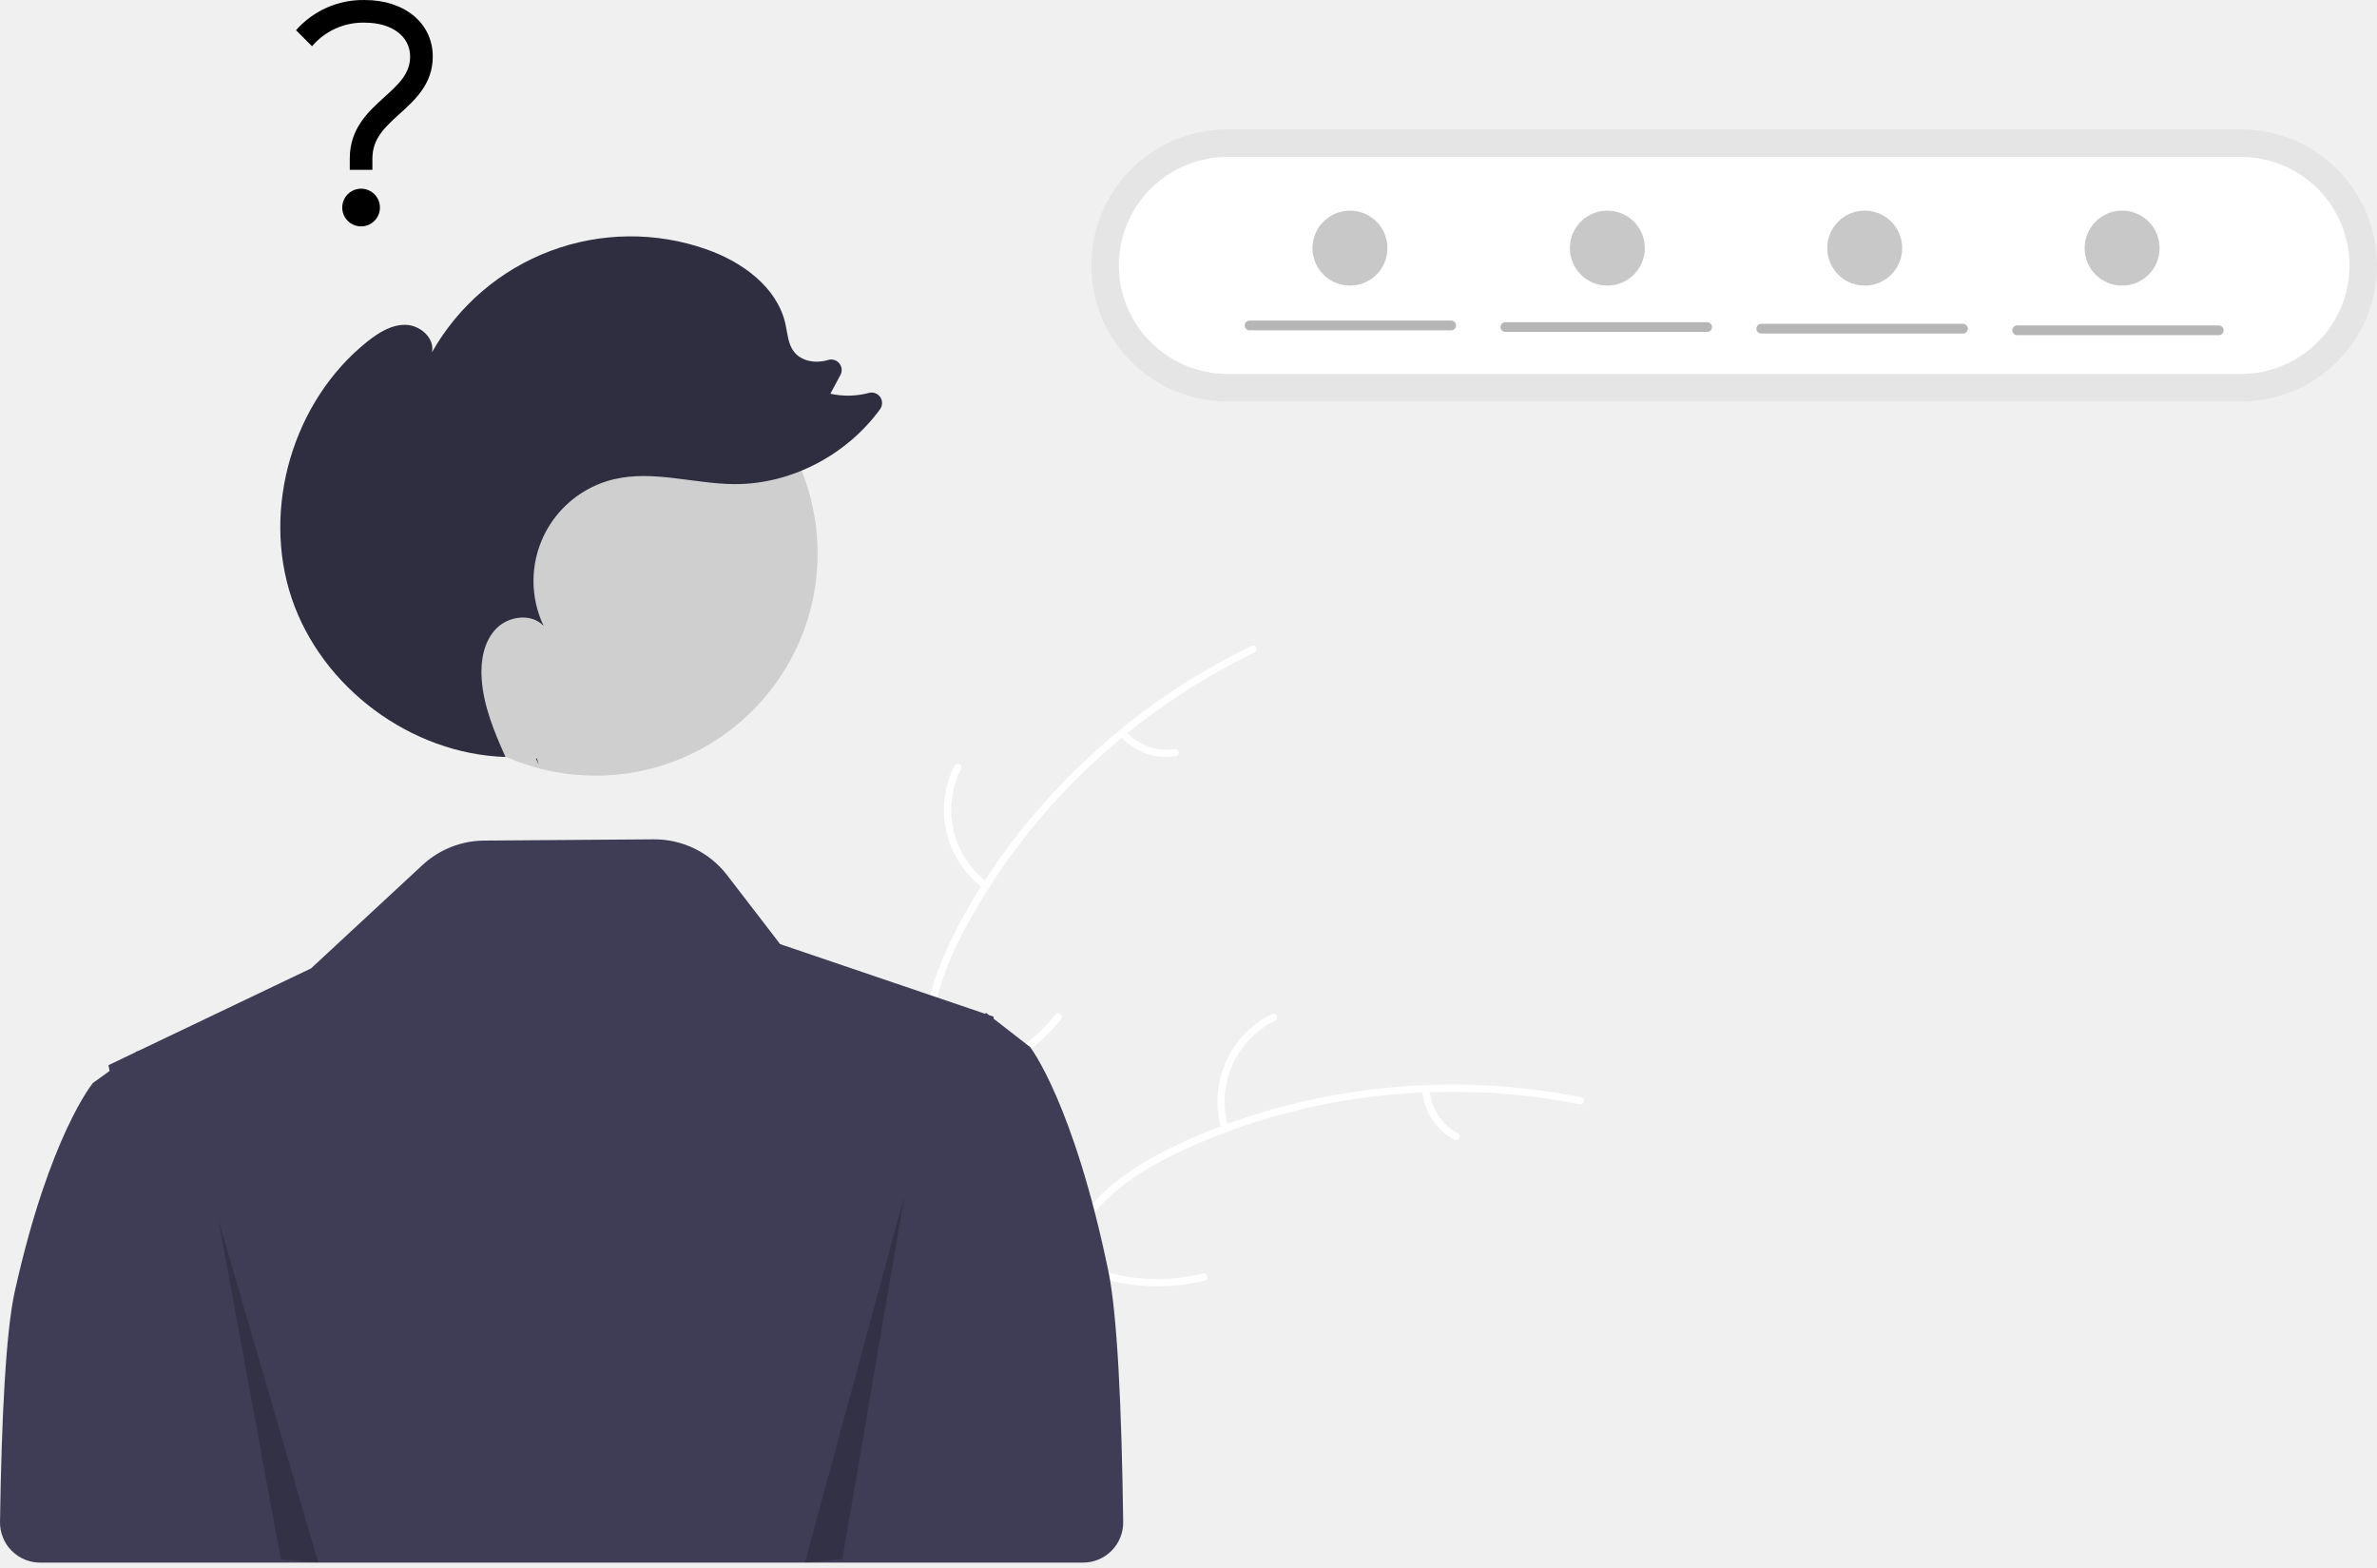
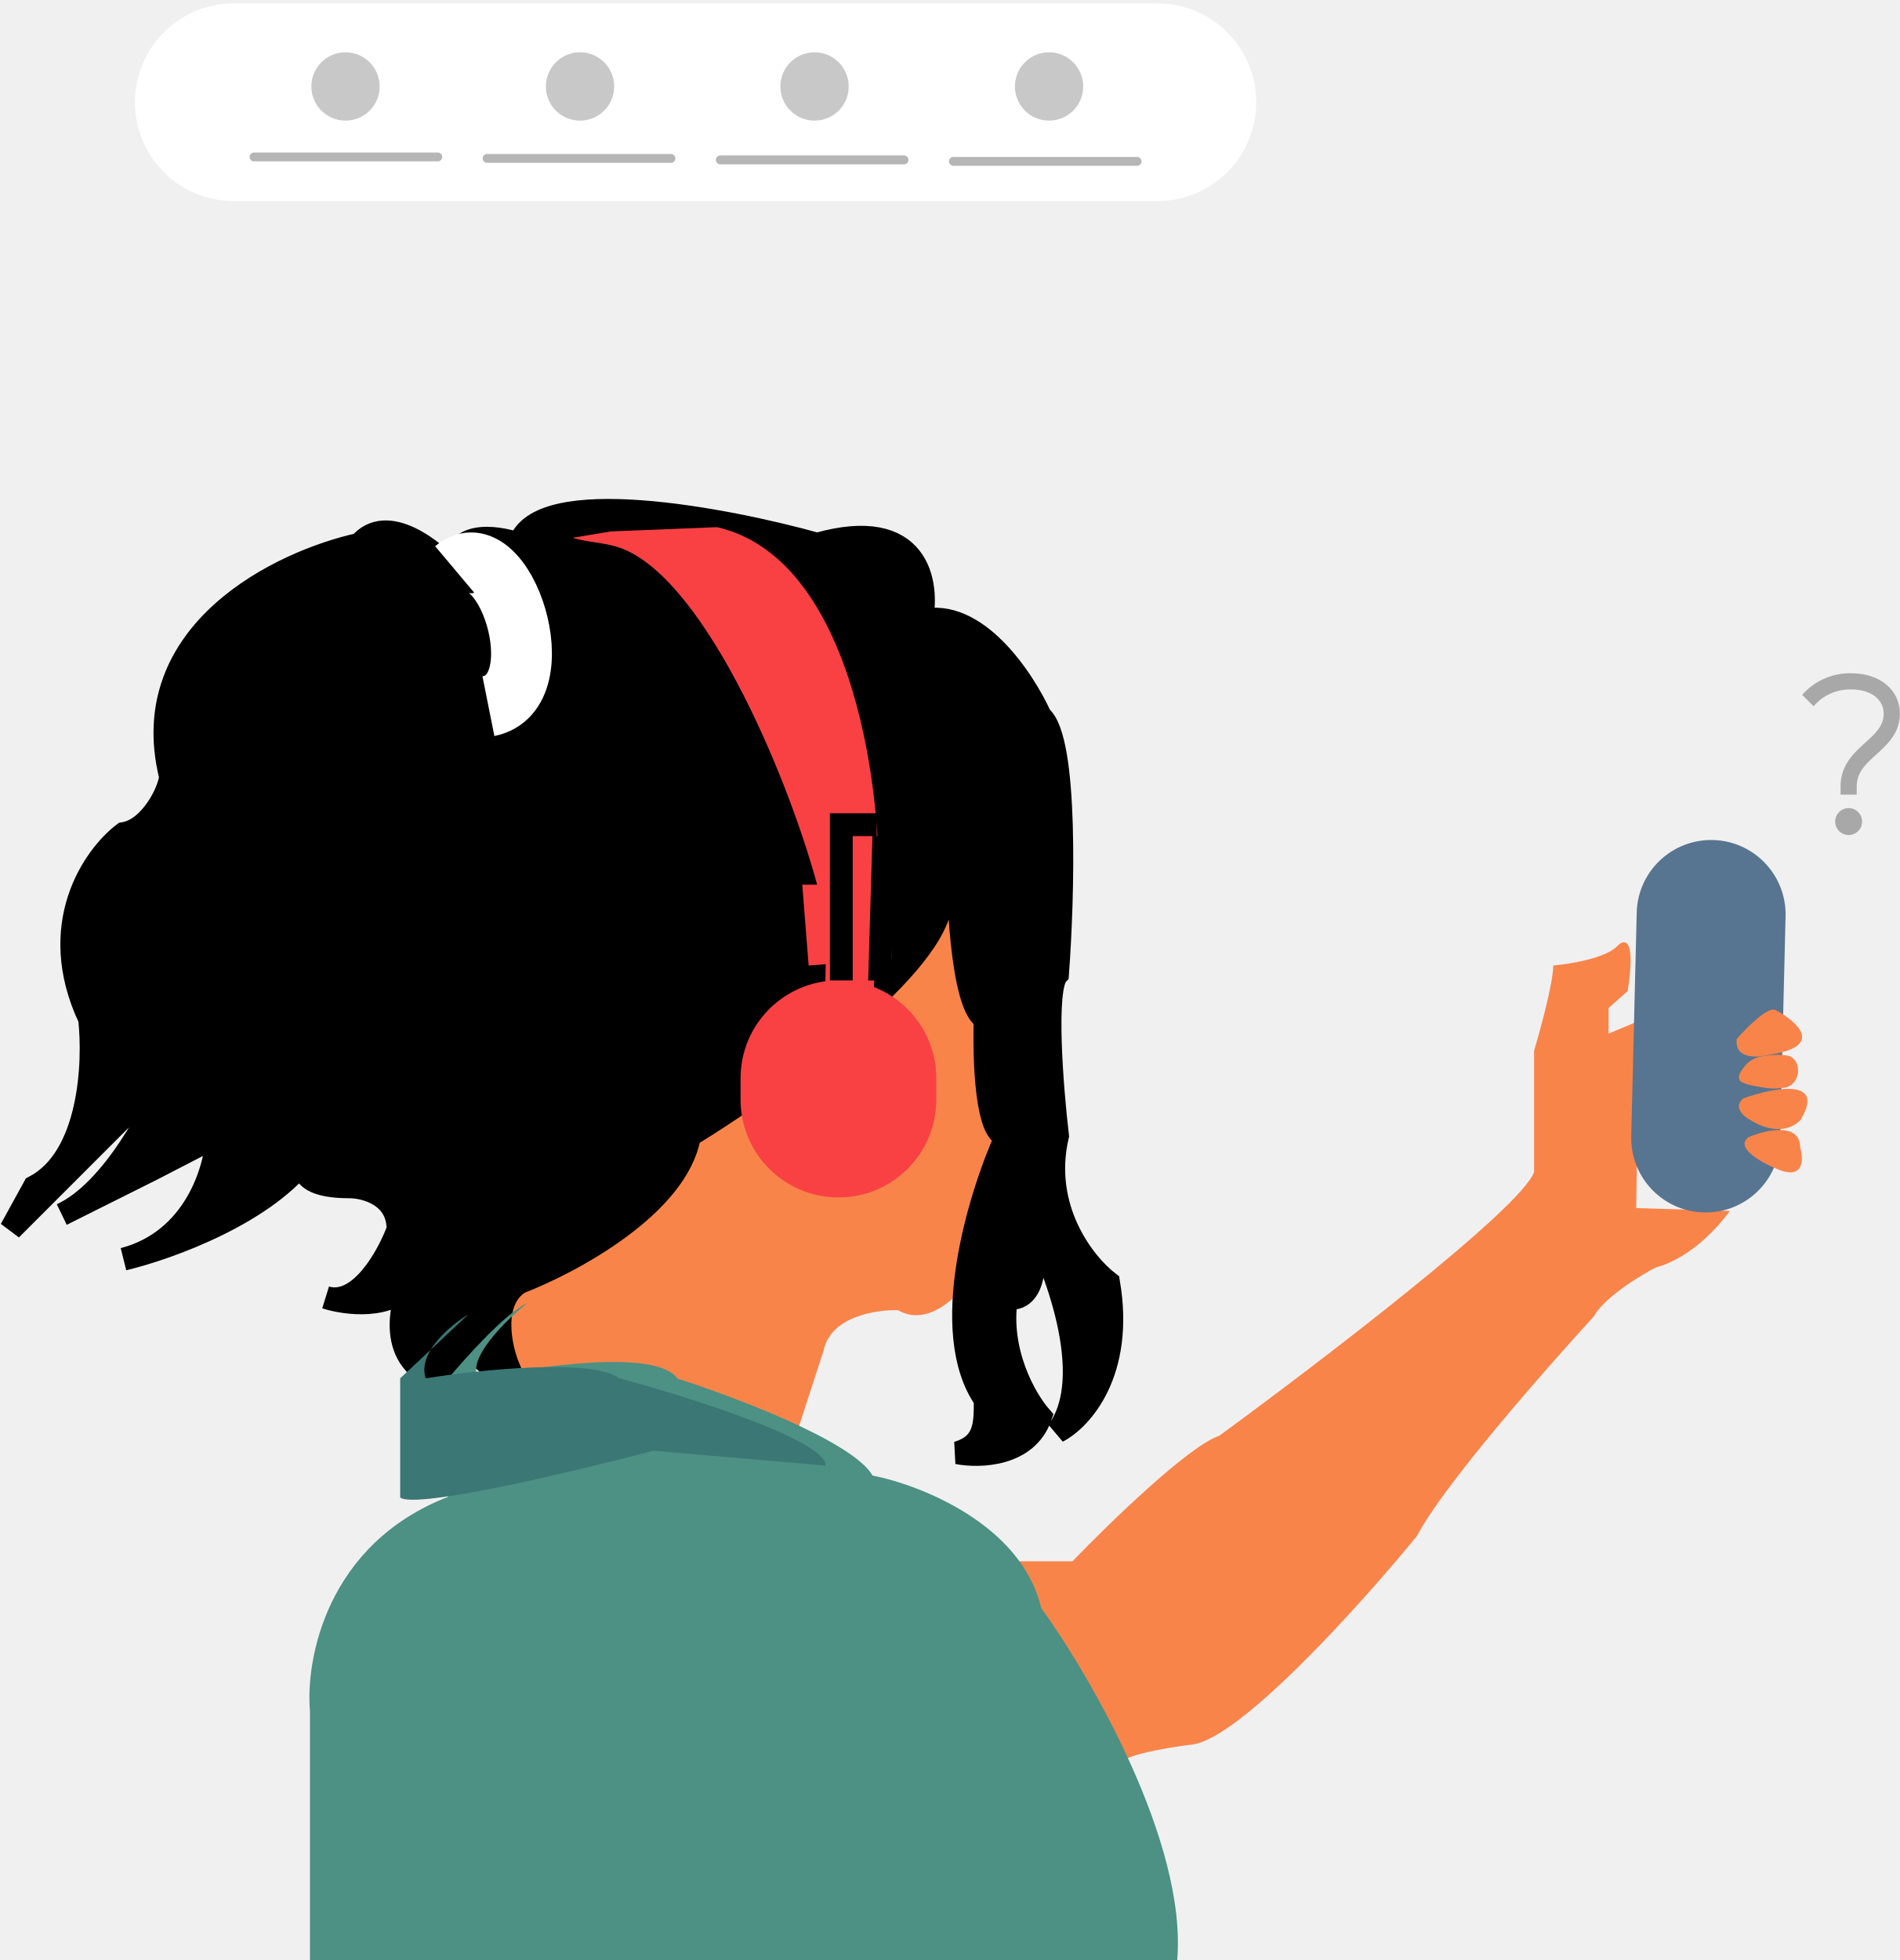
- <svg xmlns="http://www.w3.org/2000/svg" width="273" height="180" viewBox="0 0 273 180" fill="none">
-   <path d="M97.925 102.438C107.281 85.981 125.127 73.344 144.019 74.561C130.084 89.715 121.958 109.309 121.079 129.878C120.769 137.811 121.25 146.668 115.982 152.608C112.705 156.305 107.695 158.095 102.769 158.47C97.843 158.846 92.918 157.956 88.058 157.07L86.879 157.432C86.43 138.506 88.569 118.896 97.925 102.438Z" fill="#F0F0F0" />
-   <path d="M144.047 74.957C130.077 81.683 118.165 92.915 110.852 106.613C109.271 109.574 107.925 112.716 107.338 116.038C106.751 119.361 107.161 122.525 108.296 125.682C109.334 128.567 110.73 131.399 111.048 134.486C111.383 137.741 110.186 140.784 108.03 143.199C105.393 146.154 101.851 147.986 98.325 149.656C94.41 151.51 90.314 153.375 87.542 156.836C87.206 157.255 86.575 156.71 86.91 156.291C91.734 150.269 99.992 149.137 105.719 144.286C108.391 142.022 110.397 138.939 110.27 135.328C110.159 132.169 108.723 129.248 107.647 126.335C106.517 123.277 105.953 120.202 106.359 116.941C106.773 113.605 107.999 110.404 109.497 107.415C112.876 100.674 117.501 94.486 122.798 89.136C128.886 82.987 135.982 77.924 143.777 74.168C144.26 73.935 144.527 74.727 144.047 74.957Z" fill="white" />
-   <path d="M112.994 102.035C110.853 100.469 109.337 98.193 108.719 95.612C108.101 93.032 108.42 90.317 109.619 87.95C109.863 87.472 110.618 87.829 110.373 88.308C109.252 90.51 108.955 93.039 109.536 95.441C110.117 97.842 111.536 99.957 113.539 101.403C113.974 101.718 113.427 102.348 112.994 102.035Z" fill="white" />
-   <path d="M107.577 124.288C112.944 123.503 117.818 120.725 121.227 116.507C121.564 116.089 122.196 116.635 121.859 117.053C118.303 121.435 113.225 124.316 107.638 125.12C107.106 125.196 107.048 124.363 107.577 124.288V124.288Z" fill="white" />
-   <path d="M129.298 84.013C130.001 84.792 130.886 85.384 131.873 85.736C132.861 86.088 133.921 86.189 134.957 86.031C135.488 85.948 135.546 86.781 135.018 86.863C133.872 87.033 132.702 86.92 131.61 86.533C130.518 86.146 129.537 85.498 128.753 84.645C128.673 84.571 128.623 84.469 128.615 84.359C128.607 84.25 128.641 84.142 128.71 84.057C128.783 83.973 128.885 83.922 128.995 83.914C129.105 83.906 129.214 83.942 129.298 84.013Z" fill="white" />
-   <path d="M181.608 126.479C181.278 126.54 180.947 126.602 180.614 126.669C176.178 127.516 171.818 128.721 167.577 130.273C167.248 130.388 166.915 130.509 166.589 130.633C156.412 134.482 147.038 140.187 138.943 147.457C135.725 150.354 132.732 153.49 129.989 156.841C126.202 161.468 122.464 166.786 117.515 169.803C117.002 170.124 116.47 170.412 115.921 170.667L87.412 158.842C87.361 158.782 87.306 158.729 87.255 158.67L86.095 158.249C86.224 158.067 86.362 157.88 86.492 157.697C86.566 157.591 86.647 157.488 86.722 157.381C86.773 157.311 86.826 157.241 86.868 157.175C86.885 157.152 86.903 157.129 86.917 157.112C86.96 157.046 87.007 156.989 87.047 156.929C87.816 155.883 88.594 154.841 89.38 153.803C89.383 153.796 89.383 153.797 89.392 153.793C95.405 145.896 102.129 138.431 109.773 132.225C110.003 132.038 110.236 131.845 110.479 131.663C113.94 128.885 117.622 126.394 121.489 124.216C123.61 123.029 125.79 121.952 128.021 120.986C133.788 118.502 139.91 116.94 146.163 116.359C158.627 115.201 171.323 118.043 180.883 125.874C181.128 126.074 181.366 126.272 181.608 126.479Z" fill="#F0F0F0" />
-   <path d="M181.394 126.814C166.19 123.773 149.917 125.569 135.831 132.104C132.785 133.517 129.819 135.215 127.35 137.514C124.88 139.814 123.303 142.587 122.309 145.79C121.4 148.719 120.81 151.82 119.205 154.477C117.513 157.278 114.725 158.987 111.55 159.617C107.665 160.389 103.734 159.718 99.913 158.929C95.671 158.053 91.278 157.075 86.98 158.17C86.46 158.302 86.284 157.487 86.804 157.354C94.282 155.45 101.557 159.518 109.05 159.093C112.546 158.894 116.004 157.641 118.077 154.68C119.891 152.092 120.502 148.895 121.397 145.921C122.336 142.799 123.738 140.004 126.024 137.645C128.364 135.231 131.27 133.413 134.266 131.929C141.022 128.581 148.44 126.424 155.891 125.342C164.454 124.098 173.167 124.327 181.653 126.021C182.179 126.126 181.916 126.919 181.394 126.814V126.814Z" fill="white" />
-   <path d="M140.297 129.738C139.53 127.199 139.691 124.469 140.75 122.036C141.81 119.604 143.7 117.628 146.082 116.46C146.565 116.226 146.952 116.965 146.469 117.2C144.248 118.283 142.488 120.124 141.506 122.391C140.524 124.658 140.384 127.202 141.113 129.562C141.27 130.076 140.454 130.249 140.297 129.738Z" fill="white" />
-   <path d="M122.574 144.245C127.331 146.849 132.895 147.566 138.157 146.251C138.678 146.12 138.854 146.936 138.333 147.066C132.855 148.425 127.066 147.667 122.122 144.946C121.651 144.686 122.106 143.986 122.574 144.245Z" fill="white" />
-   <path d="M164.165 125.166C164.257 126.21 164.607 127.216 165.184 128.091C165.761 128.967 166.546 129.686 167.469 130.184C167.943 130.437 167.488 131.137 167.017 130.885C165.999 130.33 165.133 129.535 164.494 128.569C163.855 127.603 163.462 126.495 163.35 125.342C163.33 125.234 163.352 125.123 163.412 125.031C163.471 124.938 163.563 124.872 163.67 124.846C163.778 124.823 163.89 124.844 163.983 124.904C164.076 124.964 164.142 125.058 164.165 125.166Z" fill="white" />
-   <path d="M127.299 145.989C123.307 126.684 118.316 120.247 118.316 120.247L116.409 118.769L114.116 116.987L114.127 116.759L113.584 116.574L113.456 116.474L113.246 116.314L113.213 116.35L113.142 116.423L102.766 112.897L89.603 108.425L83.508 100.503C82.515 99.212 81.237 98.169 79.774 97.456C78.31 96.742 76.702 96.377 75.074 96.389L55.607 96.533C52.975 96.552 50.445 97.556 48.516 99.346L35.721 111.214L15.783 120.736L15.749 120.703L15.54 120.852L12.46 122.325L12.587 122.987L10.68 124.363C10.68 124.363 5.689 130.352 1.697 148.315C0.681 152.886 0.181 162.69 0.001 174.773C-0.009 175.384 0.104 175.991 0.332 176.558C0.559 177.125 0.897 177.642 1.326 178.077C1.755 178.513 2.266 178.858 2.83 179.095C3.394 179.331 3.999 179.452 4.61 179.453H111.099V179.453H124.39C125.001 179.452 125.606 179.331 126.169 179.095C126.733 178.859 127.244 178.514 127.673 178.079C128.102 177.644 128.44 177.128 128.668 176.561C128.896 175.994 129.009 175.388 129 174.777C128.824 161.63 128.324 150.946 127.299 145.989Z" fill="#3F3D56" />
-   <path d="M140.962 14.861C136.819 14.861 132.846 16.507 129.916 19.436C126.987 22.366 125.341 26.339 125.341 30.482C125.341 34.625 126.987 38.599 129.916 41.528C132.846 44.458 136.819 46.104 140.962 46.104H257.379C261.522 46.104 265.495 44.458 268.425 41.528C271.354 38.599 273 34.625 273 30.482C273 26.339 271.354 22.366 268.425 19.436C265.495 16.507 261.522 14.861 257.379 14.861H140.962Z" fill="#E5E5E5" />
-   <path d="M140.962 18.022C137.658 18.022 134.489 19.335 132.152 21.672C129.815 24.008 128.502 27.177 128.502 30.482C128.502 33.787 129.815 36.956 132.152 39.293C134.489 41.629 137.658 42.942 140.962 42.942H257.379C260.683 42.942 263.852 41.629 266.189 39.293C268.526 36.956 269.839 33.787 269.839 30.482C269.839 27.177 268.526 24.008 266.189 21.672C263.852 19.335 260.683 18.022 257.379 18.022H140.962Z" fill="white" />
-   <path d="M68.397 89.076C82.483 89.076 93.901 77.658 93.901 63.572C93.901 49.487 82.483 38.069 68.397 38.069C54.312 38.069 42.894 49.487 42.894 63.572C42.894 77.658 54.312 89.076 68.397 89.076Z" fill="#CFCFCF" />
-   <path d="M61.873 87.827C61.764 87.587 61.656 87.346 61.547 87.105C61.589 87.106 61.63 87.112 61.672 87.113L61.873 87.827Z" fill="#2F2E41" />
-   <path d="M42.185 39.229C43.475 38.2 44.983 37.253 46.632 37.306C48.281 37.36 49.953 38.849 49.611 40.463C52.641 35.1 57.462 30.975 63.23 28.812C68.997 26.65 75.342 26.587 81.151 28.637C85.25 30.083 89.269 32.976 90.211 37.219C90.453 38.309 90.504 39.503 91.184 40.387C92.042 41.502 93.683 41.755 95.034 41.362C95.047 41.359 95.061 41.355 95.074 41.351C95.302 41.273 95.549 41.265 95.781 41.329C96.014 41.392 96.222 41.524 96.379 41.707C96.536 41.891 96.634 42.117 96.661 42.356C96.688 42.596 96.642 42.838 96.53 43.052L95.37 45.215C96.832 45.54 98.351 45.508 99.798 45.12C100.038 45.057 100.292 45.07 100.525 45.157C100.758 45.244 100.958 45.401 101.098 45.606C101.238 45.812 101.311 46.055 101.307 46.303C101.303 46.552 101.223 46.793 101.077 46.994C97.252 52.244 90.864 55.635 84.344 55.595C79.71 55.566 75.028 53.969 70.519 55.035C68.774 55.447 67.144 56.245 65.748 57.369C64.352 58.494 63.225 59.917 62.45 61.533C61.676 63.15 61.273 64.92 61.271 66.712C61.27 68.505 61.67 70.275 62.442 71.893C61.056 70.378 58.378 70.737 56.961 72.222C55.544 73.708 55.177 75.926 55.32 77.974C55.538 81.107 56.765 84.059 58.059 86.932C47.211 86.59 36.95 78.98 33.495 68.687C30.027 58.351 33.662 46.028 42.185 39.229Z" fill="#2F2E41" />
-   <path opacity="0.2" d="M25.102 140.16L32.255 179.079L36.547 179.452L25.102 140.16Z" fill="black" />
-   <path opacity="0.2" d="M103.894 137.225L96.741 179.051L92.449 179.452L103.894 137.225Z" fill="black" />
-   <path d="M166.677 37.933H143.515C143.441 37.933 143.368 37.919 143.3 37.891C143.232 37.864 143.17 37.822 143.118 37.771C143.066 37.719 143.024 37.657 142.996 37.589C142.968 37.521 142.953 37.448 142.953 37.375C142.953 37.301 142.968 37.228 142.996 37.16C143.024 37.093 143.066 37.031 143.118 36.979C143.17 36.927 143.232 36.886 143.3 36.858C143.368 36.831 143.441 36.816 143.515 36.817H166.677C166.825 36.818 166.966 36.877 167.069 36.982C167.173 37.086 167.231 37.227 167.231 37.375C167.231 37.522 167.173 37.663 167.069 37.768C166.966 37.873 166.825 37.932 166.677 37.933Z" fill="#B6B6B6" />
-   <path d="M196.06 38.118H172.898C172.824 38.119 172.751 38.105 172.683 38.077C172.615 38.049 172.553 38.008 172.501 37.956C172.449 37.905 172.407 37.843 172.379 37.775C172.351 37.707 172.336 37.634 172.336 37.561C172.336 37.487 172.351 37.414 172.379 37.346C172.407 37.278 172.449 37.217 172.501 37.165C172.553 37.113 172.615 37.072 172.683 37.044C172.751 37.016 172.824 37.002 172.898 37.003H196.06C196.134 37.002 196.207 37.016 196.275 37.044C196.343 37.072 196.405 37.113 196.457 37.165C196.51 37.217 196.551 37.278 196.579 37.346C196.608 37.414 196.622 37.487 196.622 37.561C196.622 37.634 196.608 37.707 196.579 37.775C196.551 37.843 196.51 37.905 196.457 37.956C196.405 38.008 196.343 38.049 196.275 38.077C196.207 38.105 196.134 38.119 196.06 38.118Z" fill="#B6B6B6" />
-   <path d="M225.443 38.304H202.281C202.134 38.303 201.993 38.244 201.889 38.14C201.785 38.035 201.727 37.894 201.727 37.747C201.727 37.599 201.785 37.458 201.889 37.353C201.993 37.249 202.134 37.19 202.281 37.189H225.443C225.517 37.188 225.59 37.202 225.658 37.23C225.726 37.258 225.788 37.299 225.84 37.351C225.893 37.403 225.934 37.464 225.962 37.532C225.991 37.6 226.005 37.673 226.005 37.747C226.005 37.82 225.991 37.893 225.962 37.961C225.934 38.029 225.893 38.091 225.84 38.142C225.788 38.194 225.726 38.235 225.658 38.263C225.59 38.291 225.517 38.305 225.443 38.304H225.443Z" fill="#B6B6B6" />
-   <path d="M254.826 38.49H231.664C231.516 38.489 231.376 38.43 231.272 38.326C231.168 38.221 231.11 38.08 231.11 37.932C231.11 37.785 231.168 37.644 231.272 37.539C231.376 37.435 231.516 37.376 231.664 37.374H254.826C254.974 37.376 255.115 37.435 255.218 37.539C255.322 37.644 255.38 37.785 255.38 37.932C255.38 38.08 255.322 38.221 255.218 38.326C255.115 38.43 254.974 38.489 254.826 38.49Z" fill="#B6B6B6" />
-   <path d="M155.045 32.798C157.422 32.798 159.35 30.871 159.35 28.493C159.35 26.116 157.422 24.188 155.045 24.188C152.667 24.188 150.74 26.116 150.74 28.493C150.74 30.871 152.667 32.798 155.045 32.798Z" fill="#C8C8C8" />
-   <path d="M184.605 32.798C186.983 32.798 188.91 30.871 188.91 28.493C188.91 26.116 186.983 24.188 184.605 24.188C182.228 24.188 180.301 26.116 180.301 28.493C180.301 30.871 182.228 32.798 184.605 32.798Z" fill="#C8C8C8" />
-   <path d="M214.166 32.798C216.544 32.798 218.471 30.871 218.471 28.493C218.471 26.116 216.544 24.188 214.166 24.188C211.788 24.188 209.861 26.116 209.861 28.493C209.861 30.871 211.788 32.798 214.166 32.798Z" fill="#C8C8C8" />
-   <path d="M243.727 32.798C246.104 32.798 248.031 30.871 248.031 28.493C248.031 26.116 246.104 24.188 243.727 24.188C241.349 24.188 239.422 26.116 239.422 28.493C239.422 30.871 241.349 32.798 243.727 32.798Z" fill="#C8C8C8" />
-   <path d="M42.771 19.501H40.171V18.201C40.171 14.751 42.294 12.828 44.169 11.131C45.743 9.705 47.104 8.473 47.104 6.502C47.104 4.169 45.014 2.602 41.904 2.602C40.755 2.571 39.614 2.797 38.564 3.266C37.514 3.734 36.583 4.431 35.838 5.307L34 3.469C34.985 2.35 36.203 1.46 37.569 0.861C38.934 0.263 40.414 -0.03 41.904 0.003C46.497 0.003 49.703 2.675 49.703 6.502C49.703 9.626 47.69 11.45 45.914 13.058C44.227 14.585 42.771 15.904 42.771 18.201V19.501Z" fill="black" />
-   <path d="M41.471 26C41.042 26 40.623 25.873 40.267 25.635C39.911 25.397 39.633 25.058 39.469 24.663C39.305 24.267 39.262 23.831 39.346 23.411C39.429 22.991 39.636 22.605 39.939 22.302C40.242 21.998 40.628 21.792 41.048 21.709C41.468 21.625 41.904 21.668 42.3 21.832C42.696 21.996 43.034 22.274 43.272 22.63C43.51 22.986 43.637 23.405 43.637 23.834C43.637 24.408 43.408 24.959 43.002 25.365C42.596 25.771 42.045 25.999 41.471 26Z" fill="black" />
+ <svg xmlns="http://www.w3.org/2000/svg" width="350" height="361" viewBox="0 0 350 361" fill="none">
+   <path d="M43.068 0.621C38.238 0.621 33.606 2.539 30.191 5.954C26.776 9.37 24.857 14.002 24.857 18.831C24.857 23.661 26.776 28.293 30.191 31.708C33.606 35.123 38.238 37.042 43.068 37.042H213.215C218.045 37.042 222.677 35.123 226.092 31.708C229.507 28.293 231.426 23.661 231.426 18.831C231.426 14.002 229.507 9.37 226.092 5.954C222.677 2.539 218.045 0.621 213.215 0.621H43.068Z" fill="white" />
+   <path d="M80.652 29.72H46.799C46.691 29.721 46.585 29.701 46.485 29.66C46.386 29.619 46.295 29.559 46.219 29.484C46.142 29.408 46.082 29.318 46.041 29.218C45.999 29.119 45.978 29.013 45.978 28.905C45.978 28.797 45.999 28.691 46.041 28.592C46.082 28.492 46.142 28.402 46.219 28.326C46.295 28.251 46.386 28.191 46.485 28.15C46.585 28.109 46.691 28.089 46.799 28.09H80.652C80.867 28.091 81.073 28.178 81.225 28.33C81.377 28.483 81.462 28.69 81.462 28.905C81.462 29.12 81.377 29.327 81.225 29.48C81.073 29.632 80.867 29.719 80.652 29.72Z" fill="#B6B6B6" />
+   <path d="M123.596 29.992H89.743C89.635 29.993 89.529 29.972 89.429 29.931C89.329 29.891 89.239 29.831 89.163 29.755C89.086 29.679 89.026 29.589 88.984 29.49C88.943 29.39 88.922 29.284 88.922 29.177C88.922 29.069 88.943 28.962 88.984 28.863C89.026 28.764 89.086 28.674 89.163 28.598C89.239 28.522 89.329 28.462 89.429 28.422C89.529 28.381 89.635 28.36 89.743 28.361H123.596C123.703 28.36 123.81 28.381 123.91 28.422C124.009 28.462 124.1 28.522 124.176 28.598C124.252 28.674 124.313 28.764 124.354 28.863C124.395 28.962 124.417 29.069 124.417 29.177C124.417 29.284 124.395 29.39 124.354 29.49C124.313 29.589 124.252 29.679 124.176 29.755C124.1 29.831 124.009 29.891 123.91 29.931C123.81 29.972 123.703 29.993 123.596 29.992V29.992Z" fill="#B6B6B6" />
+   <path d="M166.54 30.264H132.687C132.472 30.262 132.266 30.176 132.114 30.023C131.963 29.87 131.877 29.664 131.877 29.448C131.877 29.233 131.963 29.027 132.114 28.874C132.266 28.721 132.472 28.634 132.687 28.633H166.54C166.648 28.632 166.754 28.653 166.854 28.694C166.954 28.734 167.044 28.794 167.12 28.87C167.197 28.946 167.257 29.036 167.299 29.135C167.34 29.234 167.361 29.341 167.361 29.448C167.361 29.556 167.34 29.663 167.299 29.762C167.257 29.861 167.197 29.951 167.12 30.027C167.044 30.103 166.954 30.163 166.854 30.203C166.754 30.244 166.648 30.265 166.54 30.264H166.54Z" fill="#B6B6B6" />
+   <path d="M209.485 30.536H175.632C175.417 30.534 175.211 30.448 175.059 30.295C174.907 30.142 174.822 29.936 174.822 29.72C174.822 29.505 174.907 29.298 175.059 29.146C175.211 28.993 175.417 28.906 175.632 28.905H209.485C209.7 28.906 209.906 28.993 210.058 29.146C210.21 29.298 210.295 29.505 210.295 29.72C210.295 29.936 210.21 30.142 210.058 30.295C209.906 30.448 209.7 30.534 209.485 30.536Z" fill="#B6B6B6" />
+   <path d="M63.651 22.216C67.126 22.216 69.942 19.399 69.942 15.924C69.942 12.449 67.126 9.632 63.651 9.632C60.176 9.632 57.359 12.449 57.359 15.924C57.359 19.399 60.176 22.216 63.651 22.216Z" fill="#C8C8C8" />
+   <path d="M106.854 22.216C110.329 22.216 113.146 19.399 113.146 15.924C113.146 12.449 110.329 9.632 106.854 9.632C103.379 9.632 100.562 12.449 100.562 15.924C100.562 19.399 103.379 22.216 106.854 22.216Z" fill="#C8C8C8" />
+   <path d="M150.058 22.216C153.533 22.216 156.35 19.399 156.35 15.924C156.35 12.449 153.533 9.632 150.058 9.632C146.584 9.632 143.767 12.449 143.767 15.924C143.767 19.399 146.584 22.216 150.058 22.216Z" fill="#C8C8C8" />
+   <path d="M193.263 22.216C196.737 22.216 199.554 19.399 199.554 15.924C199.554 12.449 196.737 9.632 193.263 9.632C189.788 9.632 186.971 12.449 186.971 15.924C186.971 19.399 189.788 22.216 193.263 22.216Z" fill="#C8C8C8" />
+   <path d="M342.053 146.353H339.073V144.863C339.073 140.909 341.507 138.704 343.656 136.759C345.461 135.125 347.02 133.713 347.02 131.453C347.02 128.779 344.625 126.983 341.06 126.983C339.743 126.947 338.435 127.207 337.231 127.743C336.028 128.28 334.96 129.079 334.107 130.083L332 127.976C333.129 126.694 334.526 125.674 336.091 124.987C337.656 124.301 339.352 123.965 341.06 124.003C346.325 124.003 350 127.066 350 131.453C350 135.034 347.693 137.124 345.656 138.968C343.723 140.719 342.053 142.23 342.053 144.863V146.353Z" fill="black" fill-opacity="0.3" />
+   <path d="M340.563 153.803C340.072 153.803 339.592 153.657 339.184 153.384C338.775 153.111 338.457 152.723 338.269 152.27C338.081 151.816 338.032 151.316 338.128 150.835C338.224 150.353 338.46 149.911 338.807 149.563C339.155 149.216 339.597 148.979 340.079 148.884C340.561 148.788 341.06 148.837 341.514 149.025C341.967 149.213 342.355 149.531 342.628 149.94C342.901 150.348 343.047 150.828 343.047 151.319C343.046 151.978 342.784 152.609 342.318 153.074C341.853 153.54 341.222 153.802 340.563 153.803V153.803Z" fill="black" fill-opacity="0.3" />
+   <path d="M185.81 210.362C190.827 203.778 187.901 162.417 185.81 142.56L163.471 116.301L131.334 128.451L95.669 227.215L92.142 264.447H146.619L151.714 248.77C152.968 242.5 161.381 241.193 165.431 241.324C172.015 245.086 178.886 236.359 181.499 231.526C179.932 228.39 183.72 216.11 185.81 210.362Z" fill="#F9844A" />
+   <path d="M197.568 287.57H181.499C185.261 287.57 200.311 311.869 207.366 324.019C209.561 322.765 216.642 321.667 219.908 321.276C229 319.708 251.131 295.017 261.059 282.867C265.762 273.775 284.705 252.167 293.589 242.5C295.47 239.051 301.95 235.053 304.954 233.485C311.852 231.604 316.973 225.386 318.672 223.035L301.426 222.512L301.949 188.023L296.332 190.374V185.671L299.859 182.536C301.427 172.503 299.206 172.868 297.9 174.305C295.705 176.5 289.147 177.571 286.142 177.833C286.142 180.968 283.791 189.59 282.615 193.509V215.849C280.42 222.433 243.031 250.991 224.611 264.447C218.967 266.328 204.231 280.646 197.568 287.57Z" fill="#F9844A" />
+   <path d="M31.395 142.952C24.811 116.301 51.905 103.368 66.276 100.232C71.293 94.275 80.123 101.408 83.911 105.719C82.657 97.567 91.227 98.665 95.669 100.232C99.118 88.945 133.685 95.529 150.538 100.232C169.35 94.902 171.179 107.418 169.742 114.341C179.775 111.833 188.554 125.054 191.689 131.978C196.706 136.054 195.87 165.291 194.825 179.4C192.317 181.909 193.78 200.303 194.825 209.186C191.689 222.668 199.789 232.832 204.231 236.229C207.053 252.846 199.136 261.442 194.825 263.663C202.35 253.63 194.302 232.832 189.338 223.687C192.473 237.796 188.032 239.756 185.419 238.972C183.851 249.005 188.946 257.784 191.689 260.92C189.181 268.131 180.454 268.366 176.405 267.582C181.5 266.015 181.5 262.487 181.5 257.784C172.721 245.243 180.454 220.16 185.419 209.186C181.656 209.186 181.238 194.816 181.5 187.631C177.645 185.703 176.531 168.928 176.405 157.791V159.412L173.269 166.859C171.074 179.4 141.524 200.303 127.023 209.186C124.828 222.041 105.206 232.571 95.669 236.229C90.339 239.678 92.142 248.117 93.709 251.906C87.439 249.711 87.961 239.233 89.006 234.269C83.676 236.15 88.353 246.811 91.358 251.906C85.087 249.711 85.871 239.233 87.047 234.269C82.971 240.54 85.348 248.64 87.047 251.906C79.835 246.889 80.384 239.364 81.56 236.229C75.289 242.186 80.515 250.991 83.911 254.649C71.37 252.768 73.199 241.585 75.681 236.229C71.919 241.245 63.662 240.148 60.004 238.972C66.275 240.853 71.501 231.395 73.329 226.431C73.329 220.16 67.32 218.592 64.315 218.592C55.089 218.592 55.416 214.821 56.788 212.828C49.212 223.421 30.973 229.965 22.772 231.918C35.941 228.469 39.755 215.326 40.016 209.186L27.867 215.457L12.176 223.302C11.92 223.439 11.664 223.567 11.406 223.687L12.176 223.302C21.238 218.471 28.726 203.898 31.395 197.037L2 226.431L6.311 218.592C16.658 213.262 17.416 195.73 16.501 187.631C8.349 170.386 17.285 157.714 22.772 153.533C27.867 152.75 31.395 145.303 31.395 142.952Z" fill="black" />
+   <path d="M66.276 100.232C51.905 103.368 24.811 116.301 31.395 142.952C31.395 145.303 27.867 152.75 22.772 153.533C17.285 157.714 8.349 170.386 16.501 187.631C17.416 195.73 16.658 213.262 6.311 218.592L2 226.431L31.395 197.037C28.651 204.091 20.812 219.298 11.406 223.687L27.867 215.457L40.016 209.186C39.755 215.326 35.941 228.469 22.772 231.918C31.002 229.958 49.343 223.374 56.869 212.713C55.432 214.673 54.909 218.592 64.315 218.592C67.32 218.592 73.329 220.16 73.329 226.431C71.501 231.395 66.275 240.853 60.004 238.972C63.662 240.148 71.919 241.245 75.681 236.229C73.199 241.585 71.37 252.768 83.911 254.649C80.515 250.991 75.289 242.186 81.56 236.229C80.384 239.364 79.835 246.889 87.047 251.906C85.348 248.64 82.971 240.54 87.047 234.269C85.871 239.233 85.087 249.711 91.358 251.906C88.353 246.811 83.676 236.15 89.006 234.269C87.961 239.233 87.439 249.711 93.709 251.906C92.142 248.117 90.339 239.678 95.669 236.229C105.206 232.571 124.828 222.041 127.023 209.186C141.524 200.303 171.074 179.4 173.269 166.859L176.405 159.412V153.533C176.274 163.985 177.11 185.436 181.5 187.631C181.238 194.816 181.656 209.186 185.419 209.186C180.454 220.16 172.721 245.243 181.5 257.784C181.5 262.487 181.5 266.015 176.405 267.582C180.454 268.366 189.181 268.131 191.689 260.92C188.946 257.784 183.851 249.005 185.419 238.972C188.032 239.756 192.473 237.796 189.338 223.687C194.302 232.832 202.35 253.63 194.825 263.663C199.136 261.442 207.053 252.846 204.231 236.229C199.789 232.832 191.689 222.668 194.825 209.186C193.78 200.303 192.317 181.909 194.825 179.4C195.87 165.291 196.706 136.054 191.689 131.978C188.554 125.054 179.775 111.833 169.742 114.341C171.179 107.418 169.35 94.902 150.538 100.232C133.685 95.529 99.118 88.945 95.669 100.232C91.227 98.665 82.657 97.567 83.911 105.719C80.123 101.408 71.293 94.275 66.276 100.232Z" stroke="black" stroke-width="4.203" />
+   <path d="M57.111 315.299V361H216.873C218.669 339.412 200.91 308.77 191.805 296.147C188.214 280.827 169.606 273.514 160.751 271.773C157.159 265.506 135.309 257.265 124.833 253.928C120.942 248.357 98.767 251.607 88.166 253.928C85.772 250.446 93.155 243.192 97.146 240C93.255 241.741 85.796 250.011 82.554 253.928V275.691C60.105 284.396 56.239 305.723 57.111 315.299Z" fill="#4D9084" />
+   <path d="M152.106 269.934L120.361 267.191C105.99 270.979 76.544 278.008 73.722 275.813V253.865L79.37 248.57C81.077 245.768 84.228 243.329 86.264 242.108L79.37 248.57C78.338 250.265 77.834 252.093 78.425 253.865C88.223 252.298 109.073 250.103 114.09 253.865C126.762 257.262 152.106 265.231 152.106 269.934Z" fill="#3A7775" />
+   <rect x="301.857" y="154.383" width="27.434" height="68.614" rx="13.717" transform="rotate(1.4051 301.857 154.383)" fill="#577590" />
+   <path d="M331.634 211.365C331.634 206.661 325.363 208.098 322.228 209.405C319.406 211.286 324.449 214.108 327.323 215.284C332.34 217.478 332.287 213.585 331.634 211.365Z" fill="#F9844A" />
+   <path d="M331.733 206.225C336.436 198.387 326.638 200.346 321.151 202.306C319.27 203.874 321.151 205.572 322.327 206.225C327.343 209.361 330.688 207.532 331.733 206.225Z" fill="#F9844A" />
+   <path d="M321.033 199.385C319.643 198.745 320.619 197.18 321.858 195.919C322.505 195.261 323.343 194.822 324.246 194.63C326.219 194.211 327.916 194.226 329.176 194.402C330.496 194.586 331.248 195.823 331.248 197.156C331.248 198.681 330.302 200.081 328.796 200.325C327.177 200.588 325.754 200.497 324.677 200.282C323.461 200.039 322.159 199.904 321.033 199.385Z" fill="#F9844A" />
+   <path d="M325.605 194.322C336.368 192.836 331.116 188.188 327.145 186.049C325.795 185.23 321.789 189.247 319.955 191.358C319.488 194.984 323.527 194.845 325.605 194.322Z" fill="#F9844A" />
+   <rect x="136.428" y="180.576" width="36.057" height="39.976" rx="18.028" fill="#F94144" />
+   <path d="M164.255 176.657L148.97 177.833L147.794 162.94H150.538C144.766 141.777 129.034 105.12 113.425 100.642C110.83 99.897 108.053 99.832 105.467 99.057L112.521 97.881L132.117 97.097C156.573 102.741 162.165 143.344 161.903 162.94H164.255V176.657Z" fill="#F94144" />
+   <rect x="161.243" y="170.451" width="12.38" height="8.981" transform="rotate(91.1387 161.243 170.451)" fill="#F94144" />
+   <path fill-rule="evenodd" clip-rule="evenodd" d="M160.727 153.996H161.511V149.792H152.889V153.996V180.58H157.093V153.996H160.727ZM160.727 153.996L164.93 154.073L164.146 180.657L159.943 180.58L160.727 153.996Z" fill="black" />
+   <path d="M83.772 104.891C92.82 97.286 102.784 127.509 89.98 130.069" stroke="white" stroke-width="11.204" />
</svg>
